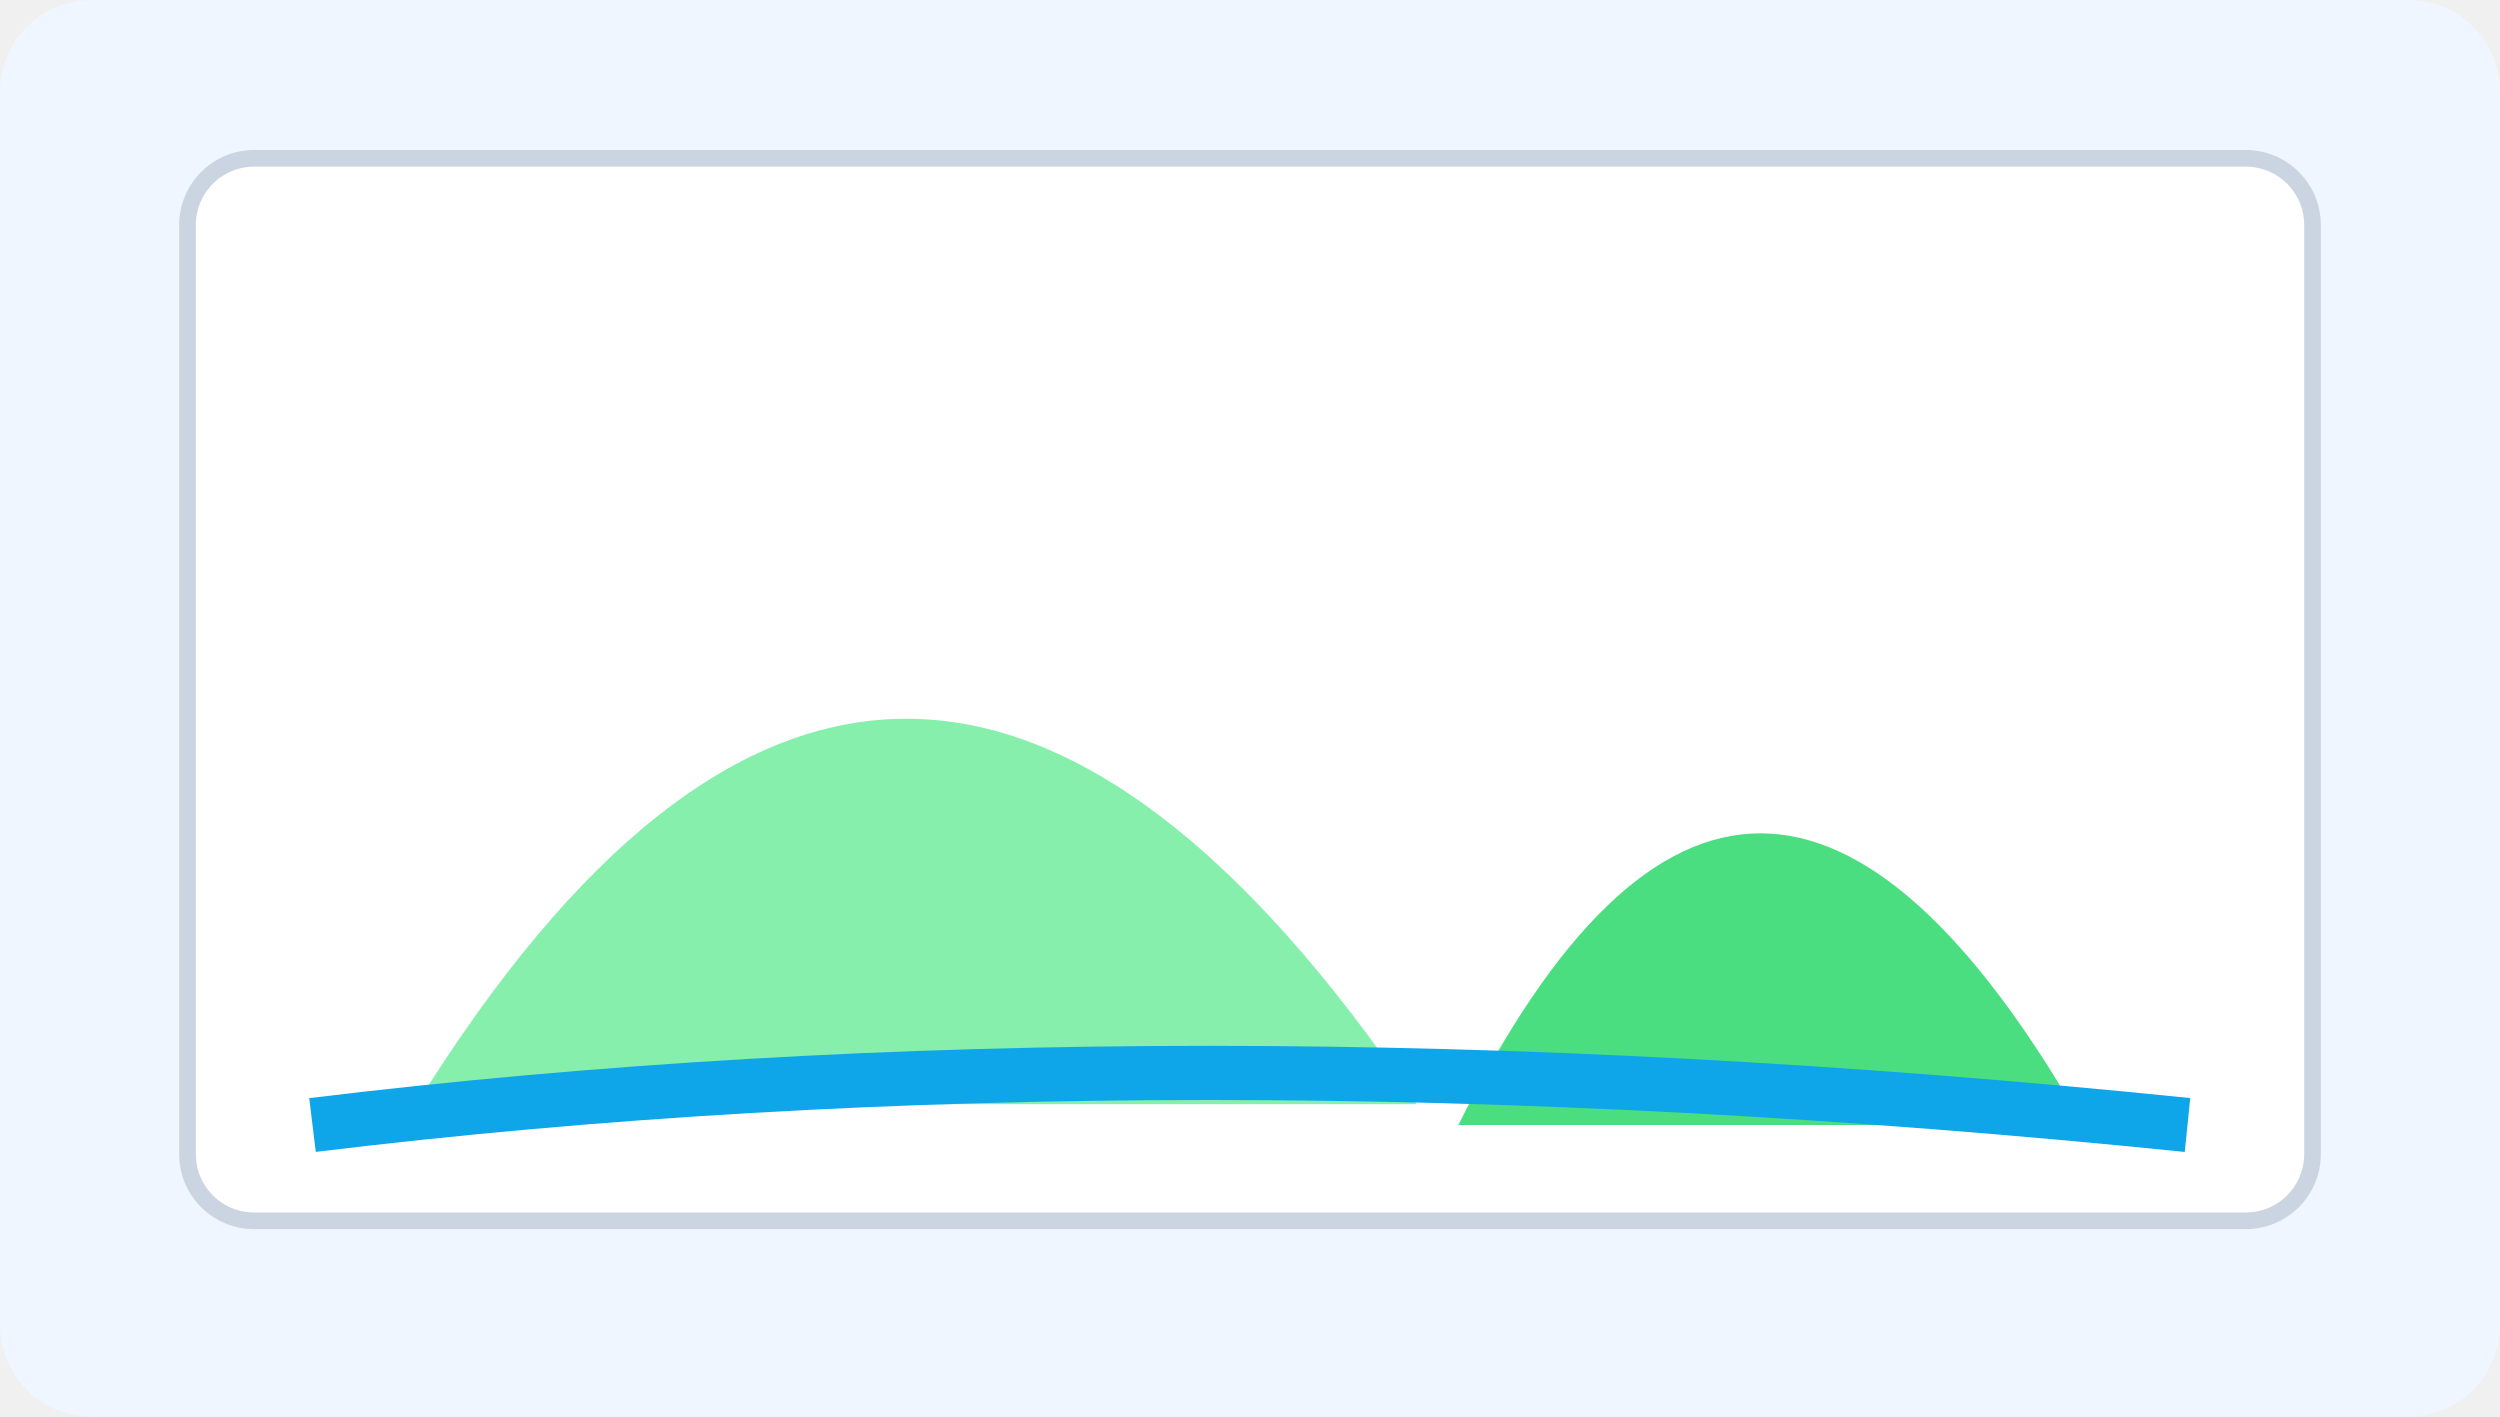
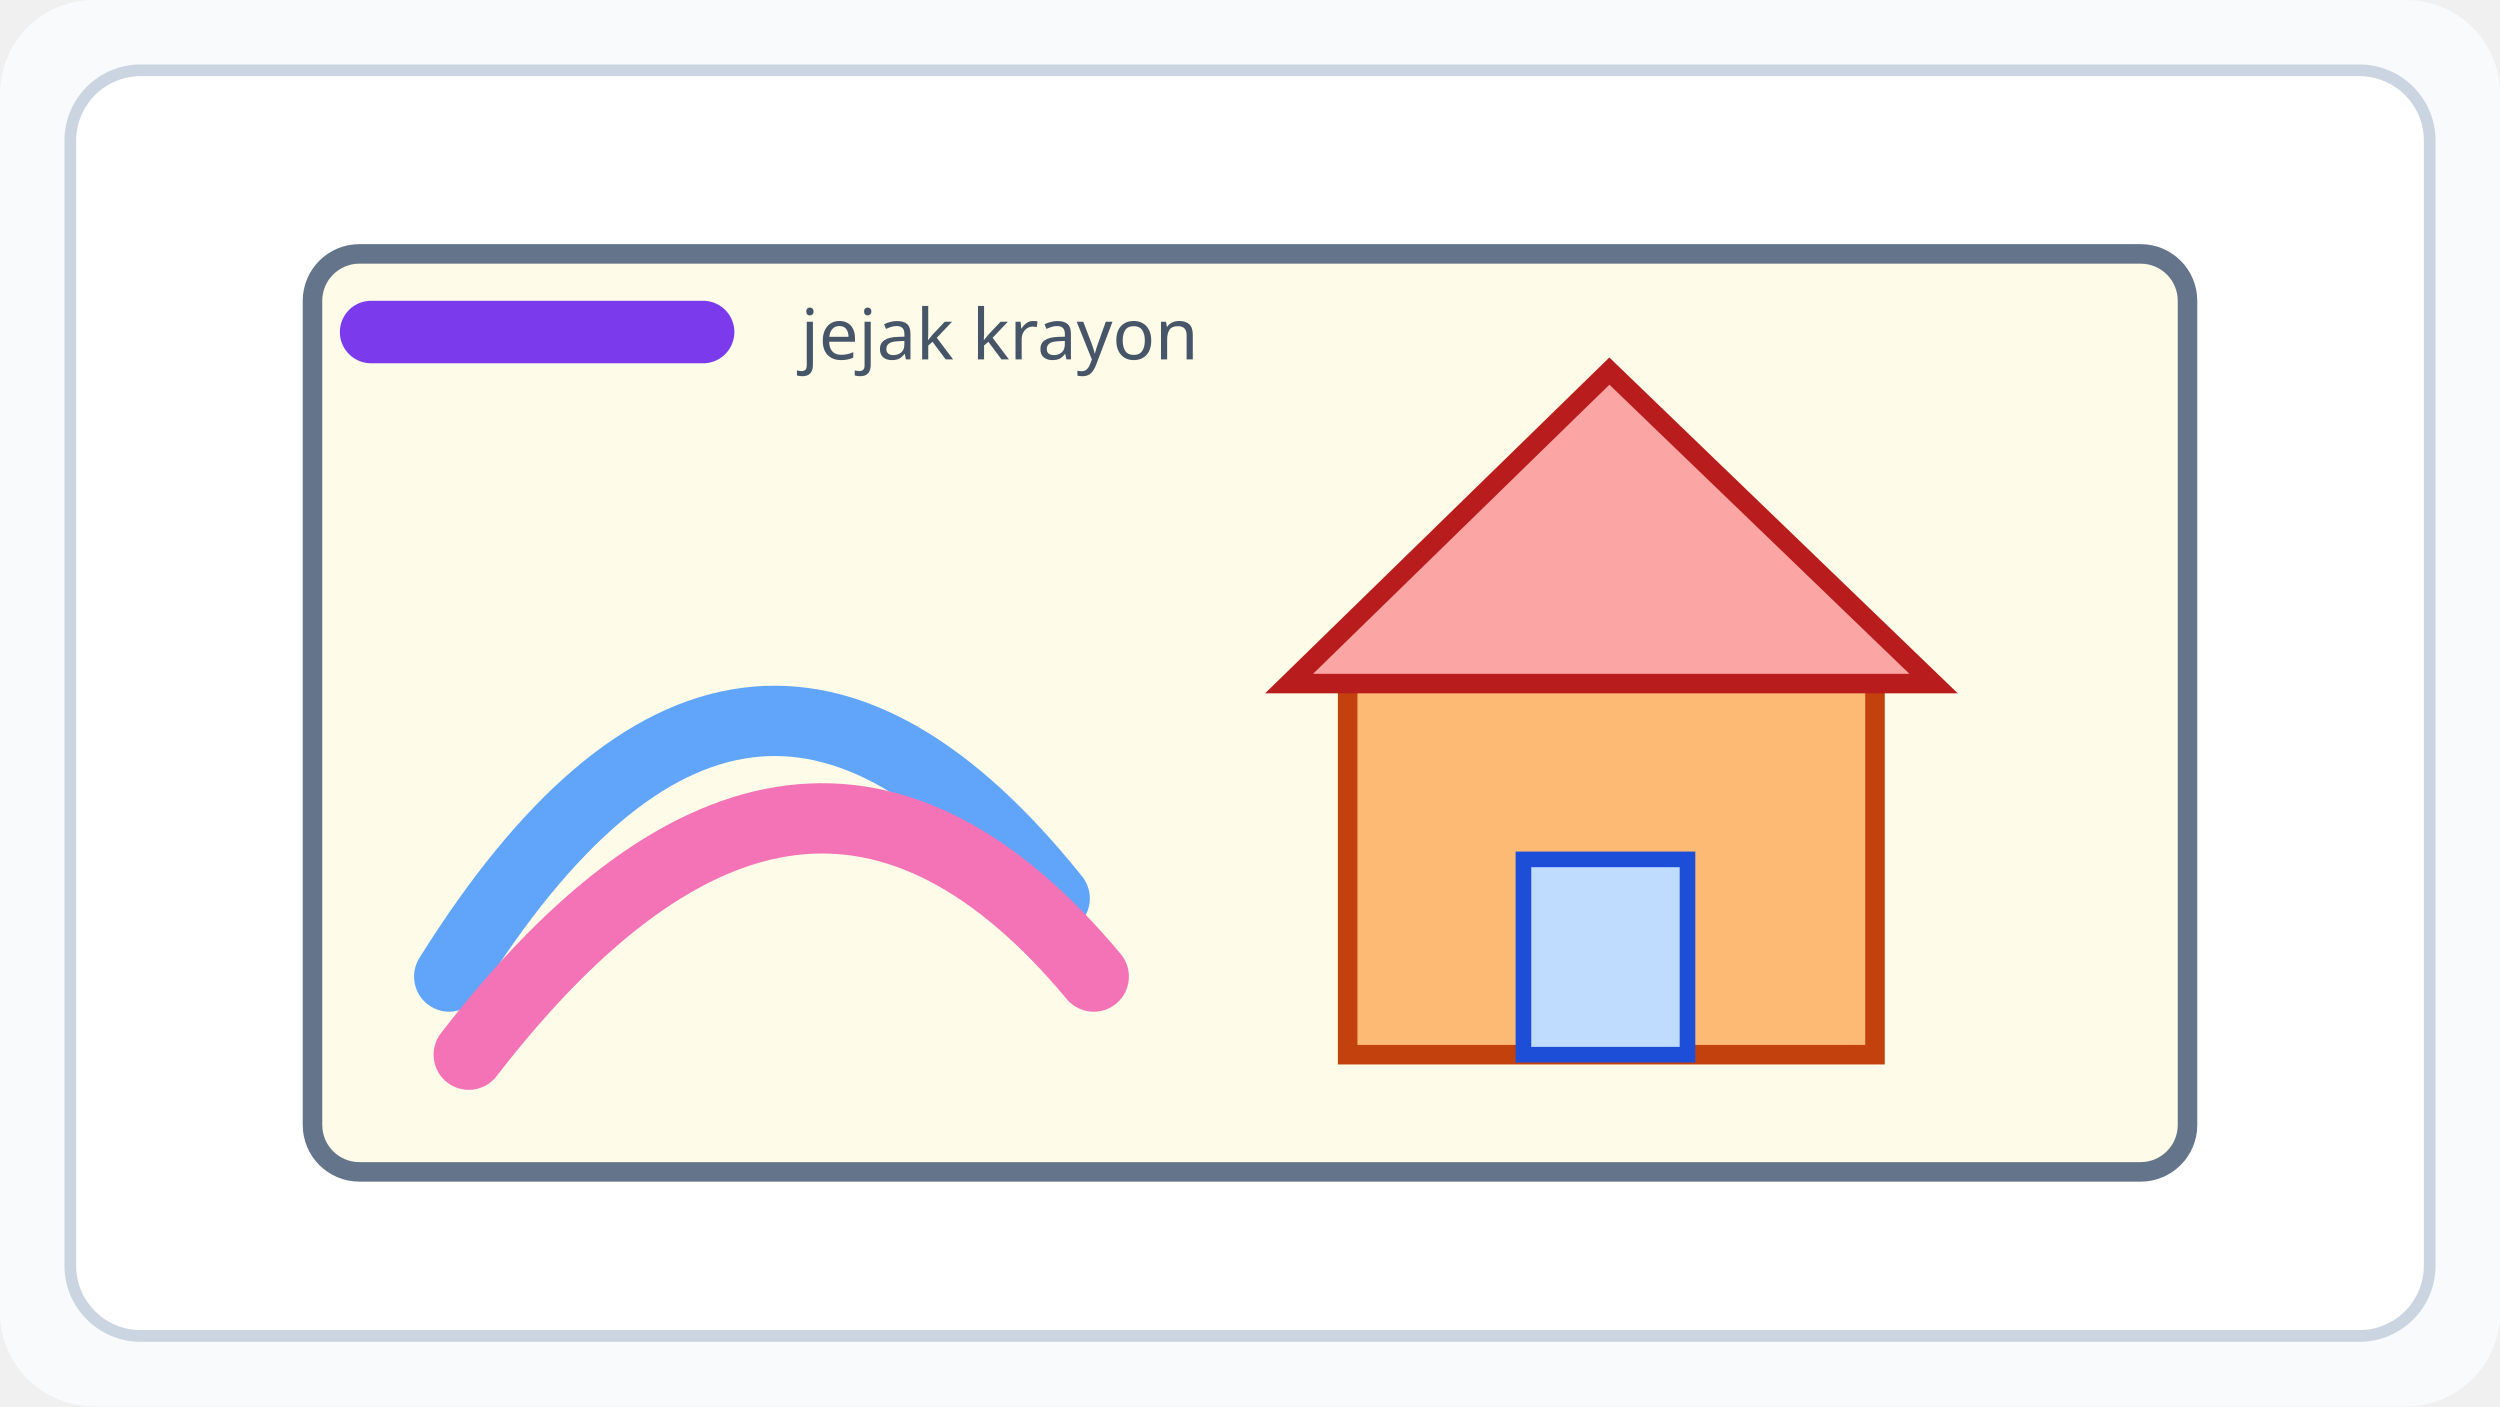
- <svg xmlns="http://www.w3.org/2000/svg" viewBox="0 0 600 340" width="600" height="340" role="img" aria-label="Stimulus Seni Rupa Bab 2 gambar 9">
-   <rect width="600" height="340" rx="22" fill="#eff6ff" />
-   <rect x="45" y="38" width="510" height="255" rx="16" fill="#fff" stroke="#cbd5e1" stroke-width="4" />
-   <path d="M100 265 Q215 80 340 265Z" fill="#86efac" />
-   <path d="M350 270 Q420 130 500 270Z" fill="#4ade80" />
-   <path d="M75 270 Q280 245 525 270" stroke="#0ea5e9" stroke-width="13" fill="none" />
+ <svg xmlns="http://www.w3.org/2000/svg" viewBox="0 0 640 360" role="img" aria-labelledby="title desc">
+   <rect width="640" height="360" rx="24" fill="#f8fafc" />
+   <rect x="18" y="18" width="604" height="324" rx="18" fill="#fff" stroke="#cbd5e1" stroke-width="3" />
+   <rect x="80" y="65" width="480" height="235" rx="12" fill="#fefce8" stroke="#64748b" stroke-width="5" />
+   <g stroke-linecap="round" stroke-width="18">
+     <path d="M115 250 Q190 130 270 230" fill="none" stroke="#60a5fa" />
+     <path d="M120 270 Q205 160 280 250" fill="none" stroke="#f472b6" />
+   </g>
+   <rect x="345" y="170" width="135" height="100" fill="#fdba74" stroke="#c2410c" stroke-width="5" />
+   <polygon points="330,175 412,95 495,175" fill="#fca5a5" stroke="#b91c1c" stroke-width="5" />
+   <rect x="390" y="220" width="42" height="50" fill="#bfdbfe" stroke="#1d4ed8" stroke-width="4" />
+   <path d="M95 85 L180 85" stroke="#7c3aed" stroke-width="16" stroke-linecap="round" />
+   <text x="205" y="92" font-family="sans-serif" font-size="18" fill="#475569">jejak krayon</text>
</svg>
